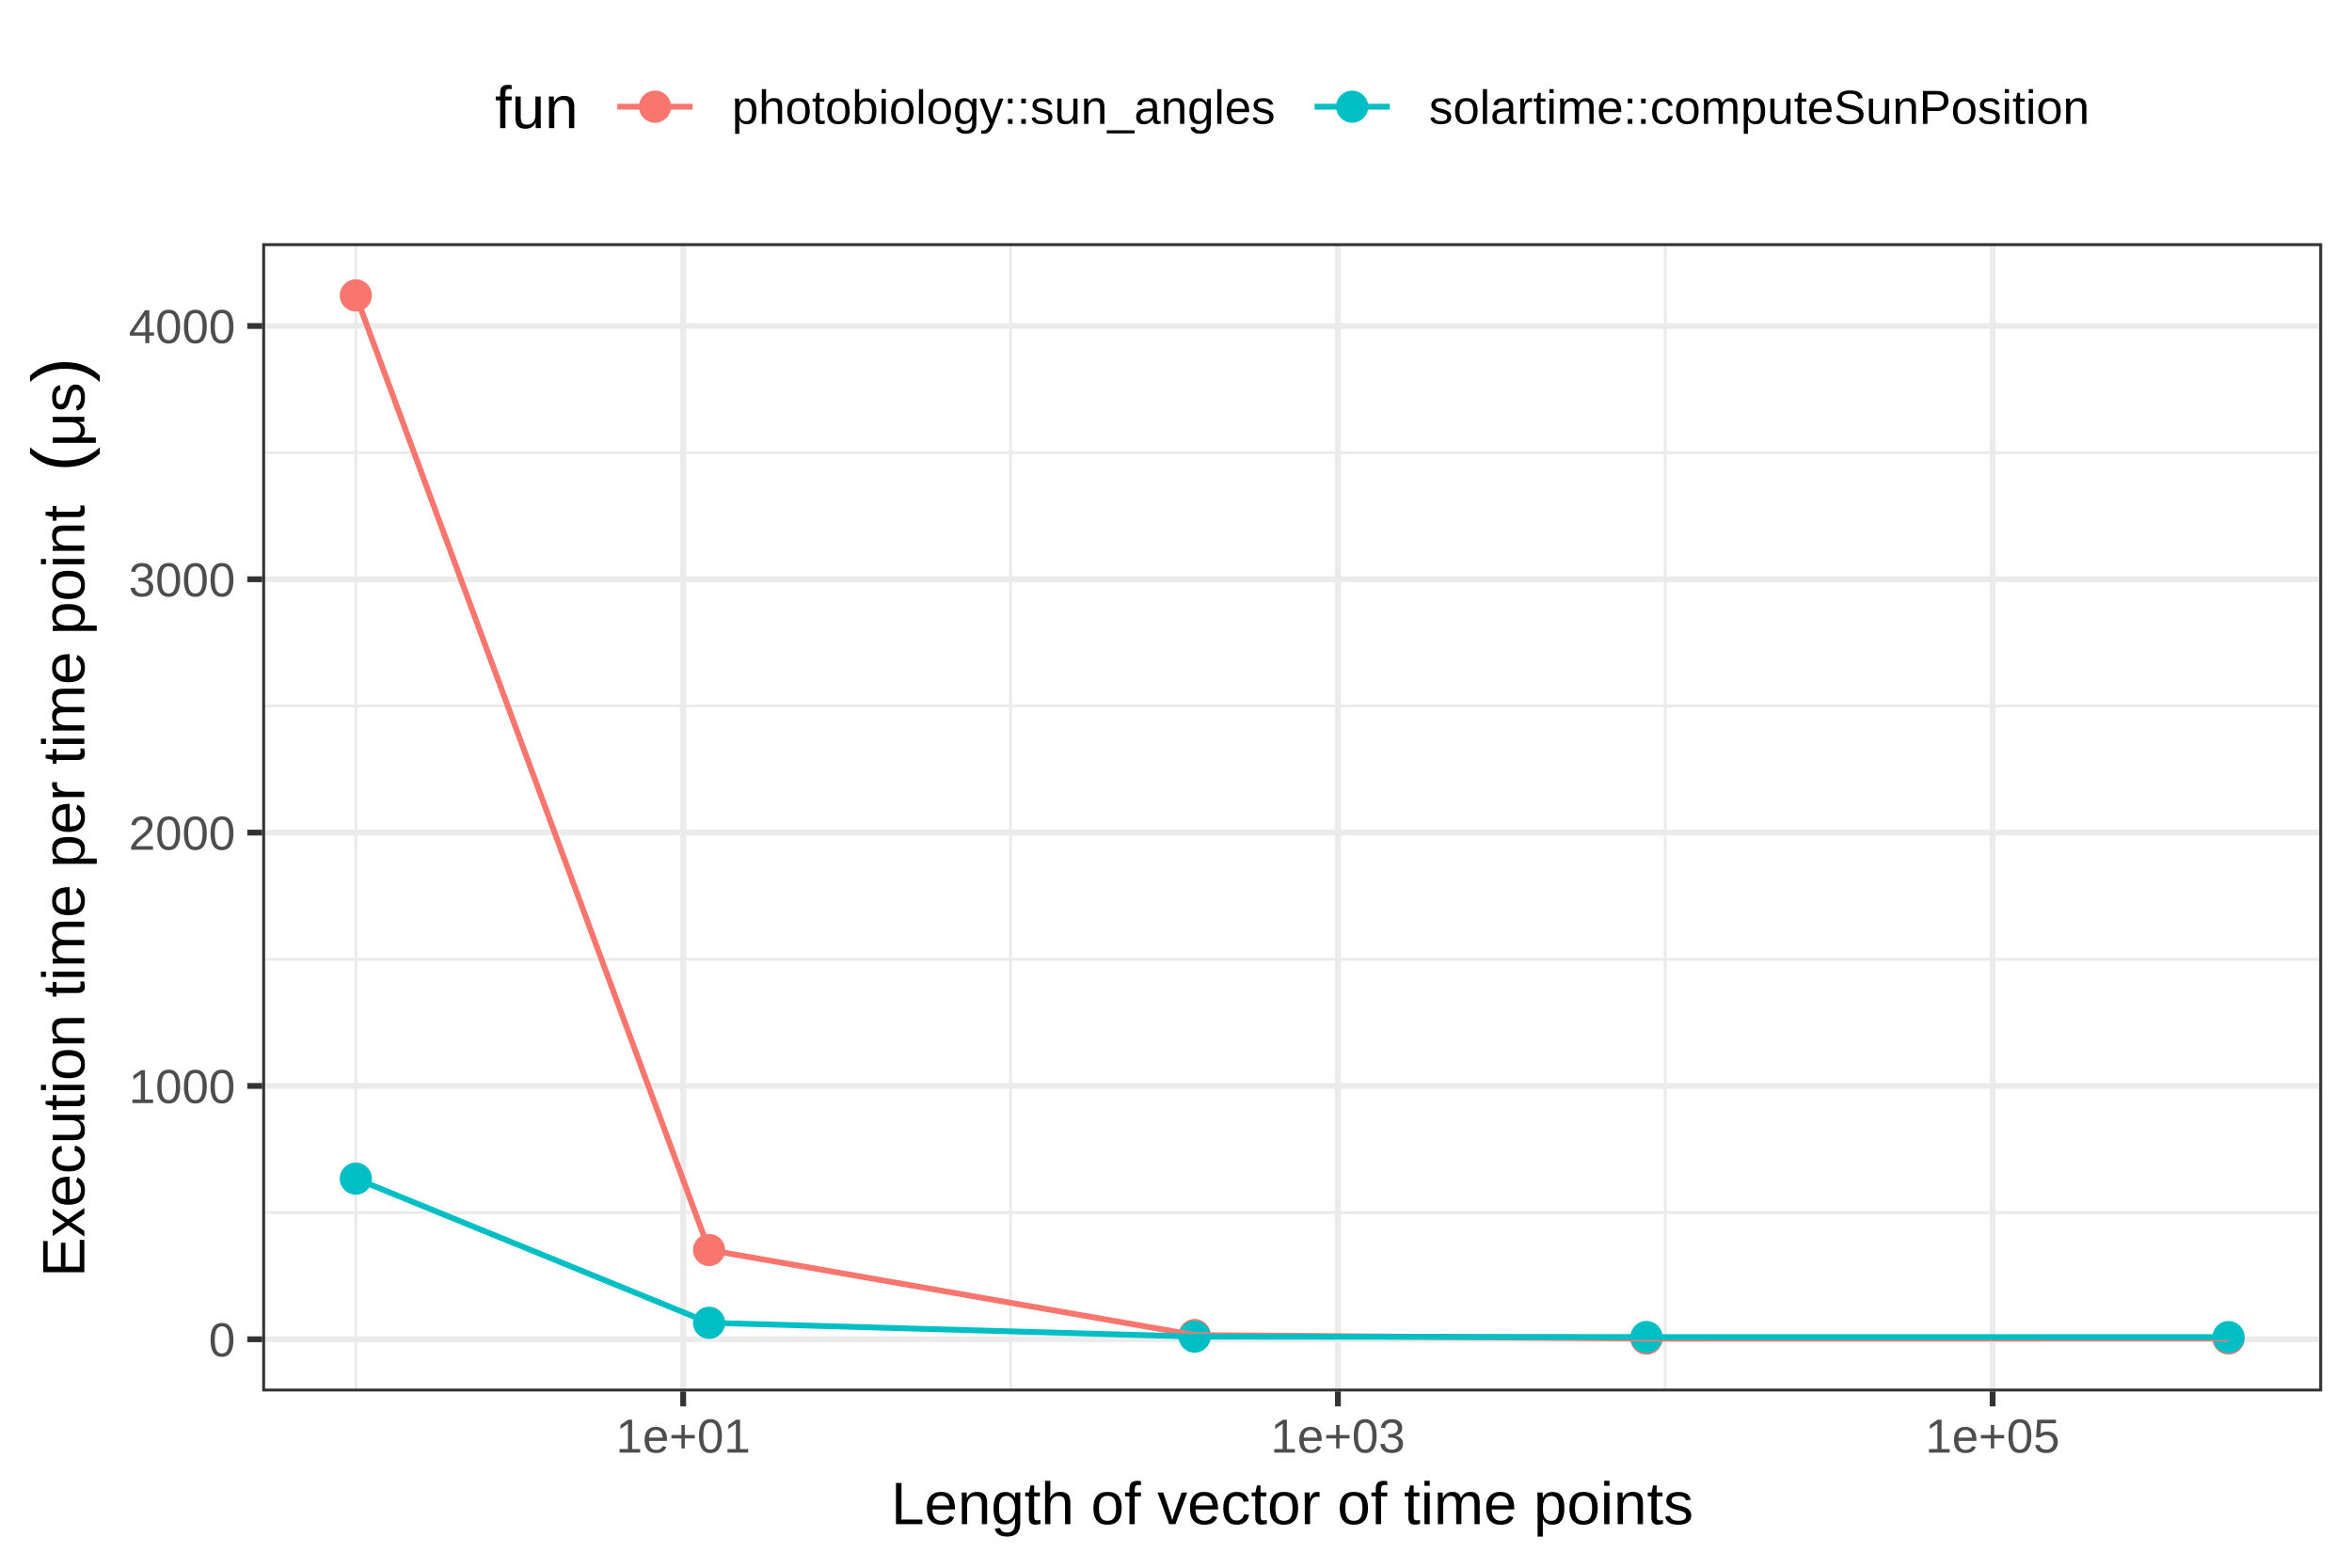
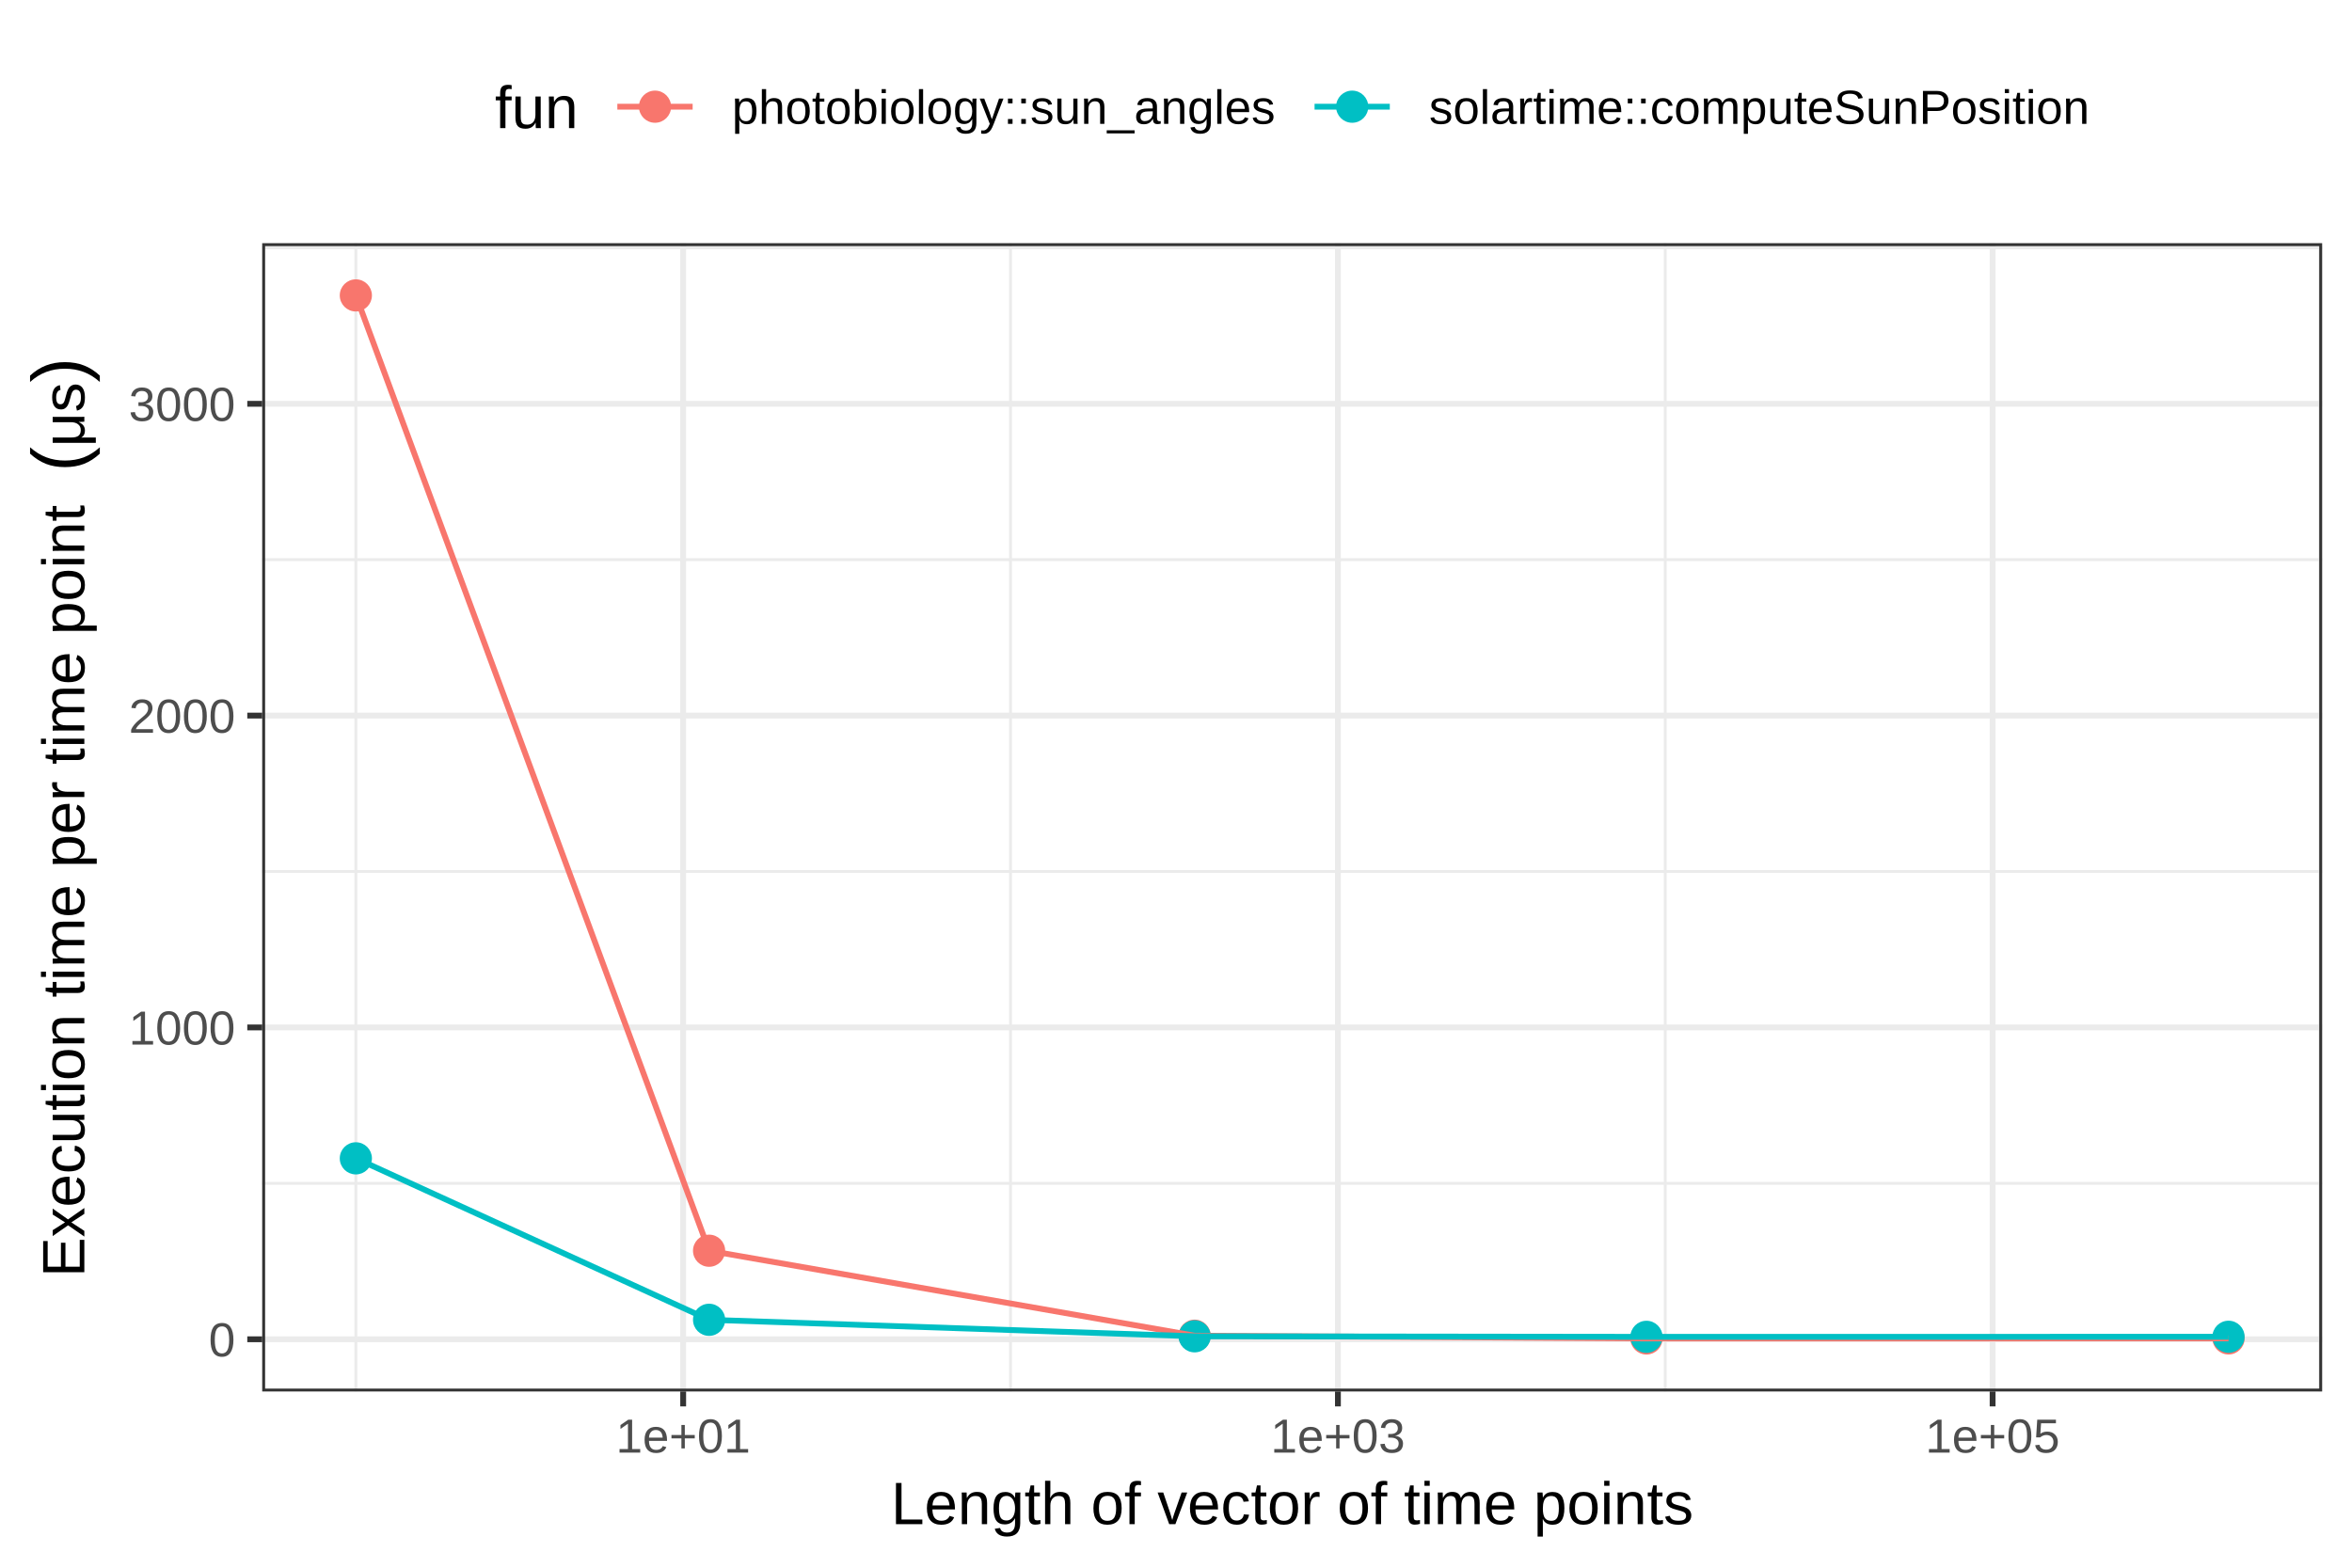
<svg xmlns="http://www.w3.org/2000/svg" viewBox="0 0 432.00 288.00">
  <defs>
    <style type="text/css">
-     line, polyline, path, rect, circle {
+     line, polyline, polygon, path, rect, circle {
      fill: none;
      stroke: #000000;
      stroke-linecap: round;
      stroke-linejoin: round;
      stroke-miterlimit: 10.00;
    }
  </style>
  </defs>
  <rect width="100%" height="100%" style="stroke: none; fill: #FFFFFF;" />
  <rect x="0.00" y="0.00" width="432.00" height="288.00" style="stroke-width: 1.07; stroke: #FFFFFF; fill: #FFFFFF;" />
  <defs>
-     <clipPath id="cpNDguMTU2N3w0MjYuNTIxfDI1NS42MjV8NDQuNjc3Mw==">
+     <clipPath id="cpNDguMTZ8NDI2LjUyfDI1NS42M3w0NC42OA==">
      <rect x="48.16" y="44.68" width="378.36" height="210.95" />
    </clipPath>
  </defs>
-   <rect x="48.16" y="44.68" width="378.36" height="210.95" style="stroke-width: 1.07; stroke: none; fill: #FFFFFF;" clip-path="url(#cpNDguMTU2N3w0MjYuNTIxfDI1NS42MjV8NDQuNjc3Mw==)" />
-   <polyline points="48.16,222.77 426.52,222.77 " style="stroke-width: 0.53; stroke: #EBEBEB; stroke-linecap: butt;" clip-path="url(#cpNDguMTU2N3w0MjYuNTIxfDI1NS42MjV8NDQuNjc3Mw==)" />
-   <polyline points="48.16,176.23 426.52,176.23 " style="stroke-width: 0.53; stroke: #EBEBEB; stroke-linecap: butt;" clip-path="url(#cpNDguMTU2N3w0MjYuNTIxfDI1NS42MjV8NDQuNjc3Mw==)" />
-   <polyline points="48.16,129.69 426.52,129.69 " style="stroke-width: 0.53; stroke: #EBEBEB; stroke-linecap: butt;" clip-path="url(#cpNDguMTU2N3w0MjYuNTIxfDI1NS42MjV8NDQuNjc3Mw==)" />
-   <polyline points="48.16,83.16 426.52,83.16 " style="stroke-width: 0.53; stroke: #EBEBEB; stroke-linecap: butt;" clip-path="url(#cpNDguMTU2N3w0MjYuNTIxfDI1NS42MjV8NDQuNjc3Mw==)" />
-   <polyline points="65.36,255.63 65.36,44.68 " style="stroke-width: 0.53; stroke: #EBEBEB; stroke-linecap: butt;" clip-path="url(#cpNDguMTU2N3w0MjYuNTIxfDI1NS42MjV8NDQuNjc3Mw==)" />
-   <polyline points="185.61,255.63 185.61,44.68 " style="stroke-width: 0.53; stroke: #EBEBEB; stroke-linecap: butt;" clip-path="url(#cpNDguMTU2N3w0MjYuNTIxfDI1NS42MjV8NDQuNjc3Mw==)" />
-   <polyline points="305.86,255.63 305.86,44.68 " style="stroke-width: 0.53; stroke: #EBEBEB; stroke-linecap: butt;" clip-path="url(#cpNDguMTU2N3w0MjYuNTIxfDI1NS42MjV8NDQuNjc3Mw==)" />
-   <polyline points="426.12,255.63 426.12,44.68 " style="stroke-width: 0.53; stroke: #EBEBEB; stroke-linecap: butt;" clip-path="url(#cpNDguMTU2N3w0MjYuNTIxfDI1NS42MjV8NDQuNjc3Mw==)" />
-   <polyline points="48.16,246.04 426.52,246.04 " style="stroke-width: 1.07; stroke: #EBEBEB; stroke-linecap: butt;" clip-path="url(#cpNDguMTU2N3w0MjYuNTIxfDI1NS42MjV8NDQuNjc3Mw==)" />
-   <polyline points="48.16,199.50 426.52,199.50 " style="stroke-width: 1.07; stroke: #EBEBEB; stroke-linecap: butt;" clip-path="url(#cpNDguMTU2N3w0MjYuNTIxfDI1NS42MjV8NDQuNjc3Mw==)" />
-   <polyline points="48.16,152.96 426.52,152.96 " style="stroke-width: 1.07; stroke: #EBEBEB; stroke-linecap: butt;" clip-path="url(#cpNDguMTU2N3w0MjYuNTIxfDI1NS42MjV8NDQuNjc3Mw==)" />
-   <polyline points="48.16,106.42 426.52,106.42 " style="stroke-width: 1.07; stroke: #EBEBEB; stroke-linecap: butt;" clip-path="url(#cpNDguMTU2N3w0MjYuNTIxfDI1NS42MjV8NDQuNjc3Mw==)" />
-   <polyline points="48.16,59.89 426.52,59.89 " style="stroke-width: 1.07; stroke: #EBEBEB; stroke-linecap: butt;" clip-path="url(#cpNDguMTU2N3w0MjYuNTIxfDI1NS42MjV8NDQuNjc3Mw==)" />
-   <polyline points="125.48,255.63 125.48,44.68 " style="stroke-width: 1.07; stroke: #EBEBEB; stroke-linecap: butt;" clip-path="url(#cpNDguMTU2N3w0MjYuNTIxfDI1NS42MjV8NDQuNjc3Mw==)" />
-   <polyline points="245.74,255.63 245.74,44.68 " style="stroke-width: 1.07; stroke: #EBEBEB; stroke-linecap: butt;" clip-path="url(#cpNDguMTU2N3w0MjYuNTIxfDI1NS42MjV8NDQuNjc3Mw==)" />
-   <polyline points="365.99,255.63 365.99,44.68 " style="stroke-width: 1.07; stroke: #EBEBEB; stroke-linecap: butt;" clip-path="url(#cpNDguMTU2N3w0MjYuNTIxfDI1NS42MjV8NDQuNjc3Mw==)" />
-   <circle cx="219.42" cy="245.26" r="1.95pt" style="stroke-width: 0.71; stroke: #F8766D; fill: #F8766D;" clip-path="url(#cpNDguMTU2N3w0MjYuNTIxfDI1NS42MjV8NDQuNjc3Mw==)" />
-   <circle cx="219.42" cy="245.55" r="1.95pt" style="stroke-width: 0.71; stroke: #00BFC4; fill: #00BFC4;" clip-path="url(#cpNDguMTU2N3w0MjYuNTIxfDI1NS42MjV8NDQuNjc3Mw==)" />
-   <circle cx="302.41" cy="245.92" r="1.95pt" style="stroke-width: 0.71; stroke: #F8766D; fill: #F8766D;" clip-path="url(#cpNDguMTU2N3w0MjYuNTIxfDI1NS42MjV8NDQuNjc3Mw==)" />
-   <circle cx="302.41" cy="245.63" r="1.95pt" style="stroke-width: 0.71; stroke: #00BFC4; fill: #00BFC4;" clip-path="url(#cpNDguMTU2N3w0MjYuNTIxfDI1NS42MjV8NDQuNjc3Mw==)" />
-   <circle cx="409.32" cy="245.90" r="1.95pt" style="stroke-width: 0.71; stroke: #F8766D; fill: #F8766D;" clip-path="url(#cpNDguMTU2N3w0MjYuNTIxfDI1NS42MjV8NDQuNjc3Mw==)" />
-   <circle cx="409.32" cy="245.64" r="1.95pt" style="stroke-width: 0.71; stroke: #00BFC4; fill: #00BFC4;" clip-path="url(#cpNDguMTU2N3w0MjYuNTIxfDI1NS42MjV8NDQuNjc3Mw==)" />
-   <circle cx="130.24" cy="229.64" r="1.95pt" style="stroke-width: 0.71; stroke: #F8766D; fill: #F8766D;" clip-path="url(#cpNDguMTU2N3w0MjYuNTIxfDI1NS42MjV8NDQuNjc3Mw==)" />
-   <circle cx="130.24" cy="243.01" r="1.95pt" style="stroke-width: 0.71; stroke: #00BFC4; fill: #00BFC4;" clip-path="url(#cpNDguMTU2N3w0MjYuNTIxfDI1NS42MjV8NDQuNjc3Mw==)" />
-   <circle cx="65.36" cy="54.27" r="1.95pt" style="stroke-width: 0.71; stroke: #F8766D; fill: #F8766D;" clip-path="url(#cpNDguMTU2N3w0MjYuNTIxfDI1NS42MjV8NDQuNjc3Mw==)" />
-   <circle cx="65.36" cy="216.53" r="1.95pt" style="stroke-width: 0.71; stroke: #00BFC4; fill: #00BFC4;" clip-path="url(#cpNDguMTU2N3w0MjYuNTIxfDI1NS42MjV8NDQuNjc3Mw==)" />
-   <polyline points="65.36,54.27 130.24,229.64 219.42,245.26 302.41,245.92 409.32,245.90 " style="stroke-width: 1.07; stroke: #F8766D; stroke-linecap: butt;" clip-path="url(#cpNDguMTU2N3w0MjYuNTIxfDI1NS42MjV8NDQuNjc3Mw==)" />
-   <polyline points="65.36,216.53 130.24,243.01 219.42,245.55 302.41,245.63 409.32,245.64 " style="stroke-width: 1.07; stroke: #00BFC4; stroke-linecap: butt;" clip-path="url(#cpNDguMTU2N3w0MjYuNTIxfDI1NS42MjV8NDQuNjc3Mw==)" />
-   <rect x="48.16" y="44.68" width="378.36" height="210.95" style="stroke-width: 1.07; stroke: #333333;" clip-path="url(#cpNDguMTU2N3w0MjYuNTIxfDI1NS42MjV8NDQuNjc3Mw==)" />
+   <rect x="48.16" y="44.68" width="378.36" height="210.95" style="stroke-width: 1.07; stroke: none; fill: #FFFFFF;" clip-path="url(#cpNDguMTZ8NDI2LjUyfDI1NS42M3w0NC42OA==)" />
+   <polyline points="48.16,217.39 426.52,217.39 " style="stroke-width: 0.53; stroke: #EBEBEB; stroke-linecap: butt;" clip-path="url(#cpNDguMTZ8NDI2LjUyfDI1NS42M3w0NC42OA==)" />
+   <polyline points="48.16,160.11 426.52,160.11 " style="stroke-width: 0.53; stroke: #EBEBEB; stroke-linecap: butt;" clip-path="url(#cpNDguMTZ8NDI2LjUyfDI1NS42M3w0NC42OA==)" />
+   <polyline points="48.16,102.82 426.52,102.82 " style="stroke-width: 0.53; stroke: #EBEBEB; stroke-linecap: butt;" clip-path="url(#cpNDguMTZ8NDI2LjUyfDI1NS42M3w0NC42OA==)" />
+   <polyline points="48.16,45.54 426.52,45.54 " style="stroke-width: 0.53; stroke: #EBEBEB; stroke-linecap: butt;" clip-path="url(#cpNDguMTZ8NDI2LjUyfDI1NS42M3w0NC42OA==)" />
+   <polyline points="65.36,255.63 65.36,44.68 " style="stroke-width: 0.53; stroke: #EBEBEB; stroke-linecap: butt;" clip-path="url(#cpNDguMTZ8NDI2LjUyfDI1NS42M3w0NC42OA==)" />
+   <polyline points="185.61,255.63 185.61,44.68 " style="stroke-width: 0.53; stroke: #EBEBEB; stroke-linecap: butt;" clip-path="url(#cpNDguMTZ8NDI2LjUyfDI1NS42M3w0NC42OA==)" />
+   <polyline points="305.86,255.63 305.86,44.68 " style="stroke-width: 0.53; stroke: #EBEBEB; stroke-linecap: butt;" clip-path="url(#cpNDguMTZ8NDI2LjUyfDI1NS42M3w0NC42OA==)" />
+   <polyline points="426.12,255.63 426.12,44.68 " style="stroke-width: 0.53; stroke: #EBEBEB; stroke-linecap: butt;" clip-path="url(#cpNDguMTZ8NDI2LjUyfDI1NS42M3w0NC42OA==)" />
+   <polyline points="48.16,246.04 426.52,246.04 " style="stroke-width: 1.07; stroke: #EBEBEB; stroke-linecap: butt;" clip-path="url(#cpNDguMTZ8NDI2LjUyfDI1NS42M3w0NC42OA==)" />
+   <polyline points="48.16,188.75 426.52,188.75 " style="stroke-width: 1.07; stroke: #EBEBEB; stroke-linecap: butt;" clip-path="url(#cpNDguMTZ8NDI2LjUyfDI1NS42M3w0NC42OA==)" />
+   <polyline points="48.16,131.46 426.52,131.46 " style="stroke-width: 1.07; stroke: #EBEBEB; stroke-linecap: butt;" clip-path="url(#cpNDguMTZ8NDI2LjUyfDI1NS42M3w0NC42OA==)" />
+   <polyline points="48.16,74.18 426.52,74.18 " style="stroke-width: 1.07; stroke: #EBEBEB; stroke-linecap: butt;" clip-path="url(#cpNDguMTZ8NDI2LjUyfDI1NS42M3w0NC42OA==)" />
+   <polyline points="125.48,255.63 125.48,44.68 " style="stroke-width: 1.07; stroke: #EBEBEB; stroke-linecap: butt;" clip-path="url(#cpNDguMTZ8NDI2LjUyfDI1NS42M3w0NC42OA==)" />
+   <polyline points="245.74,255.63 245.74,44.68 " style="stroke-width: 1.07; stroke: #EBEBEB; stroke-linecap: butt;" clip-path="url(#cpNDguMTZ8NDI2LjUyfDI1NS42M3w0NC42OA==)" />
+   <polyline points="365.99,255.63 365.99,44.68 " style="stroke-width: 1.07; stroke: #EBEBEB; stroke-linecap: butt;" clip-path="url(#cpNDguMTZ8NDI2LjUyfDI1NS42M3w0NC42OA==)" />
+   <circle cx="219.42" cy="245.38" r="1.95pt" style="stroke-width: 0.71; stroke: #F8766D; fill: #F8766D;" clip-path="url(#cpNDguMTZ8NDI2LjUyfDI1NS42M3w0NC42OA==)" />
+   <circle cx="219.42" cy="245.49" r="1.95pt" style="stroke-width: 0.71; stroke: #00BFC4; fill: #00BFC4;" clip-path="url(#cpNDguMTZ8NDI2LjUyfDI1NS42M3w0NC42OA==)" />
+   <circle cx="302.41" cy="245.89" r="1.95pt" style="stroke-width: 0.71; stroke: #F8766D; fill: #F8766D;" clip-path="url(#cpNDguMTZ8NDI2LjUyfDI1NS42M3w0NC42OA==)" />
+   <circle cx="302.41" cy="245.59" r="1.95pt" style="stroke-width: 0.71; stroke: #00BFC4; fill: #00BFC4;" clip-path="url(#cpNDguMTZ8NDI2LjUyfDI1NS42M3w0NC42OA==)" />
+   <circle cx="409.32" cy="245.88" r="1.95pt" style="stroke-width: 0.71; stroke: #F8766D; fill: #F8766D;" clip-path="url(#cpNDguMTZ8NDI2LjUyfDI1NS42M3w0NC42OA==)" />
+   <circle cx="409.32" cy="245.58" r="1.95pt" style="stroke-width: 0.71; stroke: #00BFC4; fill: #00BFC4;" clip-path="url(#cpNDguMTZ8NDI2LjUyfDI1NS42M3w0NC42OA==)" />
+   <circle cx="130.24" cy="229.77" r="1.95pt" style="stroke-width: 0.71; stroke: #F8766D; fill: #F8766D;" clip-path="url(#cpNDguMTZ8NDI2LjUyfDI1NS42M3w0NC42OA==)" />
+   <circle cx="130.24" cy="242.46" r="1.95pt" style="stroke-width: 0.71; stroke: #00BFC4; fill: #00BFC4;" clip-path="url(#cpNDguMTZ8NDI2LjUyfDI1NS42M3w0NC42OA==)" />
+   <circle cx="65.36" cy="54.27" r="1.95pt" style="stroke-width: 0.71; stroke: #F8766D; fill: #F8766D;" clip-path="url(#cpNDguMTZ8NDI2LjUyfDI1NS42M3w0NC42OA==)" />
+   <circle cx="65.36" cy="212.80" r="1.95pt" style="stroke-width: 0.71; stroke: #00BFC4; fill: #00BFC4;" clip-path="url(#cpNDguMTZ8NDI2LjUyfDI1NS42M3w0NC42OA==)" />
+   <polyline points="65.36,54.27 130.24,229.77 219.42,245.38 302.41,245.89 409.32,245.88 " style="stroke-width: 1.07; stroke: #F8766D; stroke-linecap: butt;" clip-path="url(#cpNDguMTZ8NDI2LjUyfDI1NS42M3w0NC42OA==)" />
+   <polyline points="65.36,212.80 130.24,242.46 219.42,245.49 302.41,245.59 409.32,245.58 " style="stroke-width: 1.07; stroke: #00BFC4; stroke-linecap: butt;" clip-path="url(#cpNDguMTZ8NDI2LjUyfDI1NS42M3w0NC42OA==)" />
+   <rect x="48.16" y="44.68" width="378.36" height="210.95" style="stroke-width: 1.07; stroke: #333333;" clip-path="url(#cpNDguMTZ8NDI2LjUyfDI1NS42M3w0NC42OA==)" />
  <defs>
-     <clipPath id="cpMHw0MzJ8Mjg4fDA=">
+     <clipPath id="cpMC4wMHw0MzIuMDB8Mjg4LjAwfDAuMDA=">
      <rect x="0.00" y="0.00" width="432.00" height="288.00" />
    </clipPath>
  </defs>
-   <g clip-path="url(#cpMHw0MzJ8Mjg4fDA=)">
+   <g clip-path="url(#cpMC4wMHw0MzIuMDB8Mjg4LjAwfDAuMDA=)">
    <text x="38.33" y="249.19" style="font-size: 8.80px; fill: #4D4D4D; font-family: Arial;" textLength="4.89px" lengthAdjust="spacingAndGlyphs">0</text>
  </g>
-   <g clip-path="url(#cpMHw0MzJ8Mjg4fDA=)">
-     <text x="23.65" y="202.65" style="font-size: 8.80px; fill: #4D4D4D; font-family: Arial;" textLength="19.58px" lengthAdjust="spacingAndGlyphs">1000</text>
+   <g clip-path="url(#cpMC4wMHw0MzIuMDB8Mjg4LjAwfDAuMDA=)">
+     <text x="23.65" y="191.90" style="font-size: 8.80px; fill: #4D4D4D; font-family: Arial;" textLength="19.58px" lengthAdjust="spacingAndGlyphs">1000</text>
  </g>
-   <g clip-path="url(#cpMHw0MzJ8Mjg4fDA=)">
-     <text x="23.65" y="156.11" style="font-size: 8.80px; fill: #4D4D4D; font-family: Arial;" textLength="19.58px" lengthAdjust="spacingAndGlyphs">2000</text>
+   <g clip-path="url(#cpMC4wMHw0MzIuMDB8Mjg4LjAwfDAuMDA=)">
+     <text x="23.65" y="134.61" style="font-size: 8.80px; fill: #4D4D4D; font-family: Arial;" textLength="19.58px" lengthAdjust="spacingAndGlyphs">2000</text>
  </g>
-   <g clip-path="url(#cpMHw0MzJ8Mjg4fDA=)">
-     <text x="23.65" y="109.57" style="font-size: 8.80px; fill: #4D4D4D; font-family: Arial;" textLength="19.58px" lengthAdjust="spacingAndGlyphs">3000</text>
+   <g clip-path="url(#cpMC4wMHw0MzIuMDB8Mjg4LjAwfDAuMDA=)">
+     <text x="23.65" y="77.33" style="font-size: 8.80px; fill: #4D4D4D; font-family: Arial;" textLength="19.58px" lengthAdjust="spacingAndGlyphs">3000</text>
  </g>
-   <g clip-path="url(#cpMHw0MzJ8Mjg4fDA=)">
-     <text x="23.65" y="63.04" style="font-size: 8.80px; fill: #4D4D4D; font-family: Arial;" textLength="19.58px" lengthAdjust="spacingAndGlyphs">4000</text>
-   </g>
-   <polyline points="45.42,246.04 48.16,246.04 " style="stroke-width: 1.07; stroke: #333333; stroke-linecap: butt;" clip-path="url(#cpMHw0MzJ8Mjg4fDA=)" />
-   <polyline points="45.42,199.50 48.16,199.50 " style="stroke-width: 1.07; stroke: #333333; stroke-linecap: butt;" clip-path="url(#cpMHw0MzJ8Mjg4fDA=)" />
-   <polyline points="45.42,152.96 48.16,152.96 " style="stroke-width: 1.07; stroke: #333333; stroke-linecap: butt;" clip-path="url(#cpMHw0MzJ8Mjg4fDA=)" />
-   <polyline points="45.42,106.42 48.16,106.42 " style="stroke-width: 1.07; stroke: #333333; stroke-linecap: butt;" clip-path="url(#cpMHw0MzJ8Mjg4fDA=)" />
-   <polyline points="45.42,59.89 48.16,59.89 " style="stroke-width: 1.07; stroke: #333333; stroke-linecap: butt;" clip-path="url(#cpMHw0MzJ8Mjg4fDA=)" />
-   <polyline points="125.48,258.37 125.48,255.63 " style="stroke-width: 1.07; stroke: #333333; stroke-linecap: butt;" clip-path="url(#cpMHw0MzJ8Mjg4fDA=)" />
-   <polyline points="245.74,258.37 245.74,255.63 " style="stroke-width: 1.07; stroke: #333333; stroke-linecap: butt;" clip-path="url(#cpMHw0MzJ8Mjg4fDA=)" />
-   <polyline points="365.99,258.37 365.99,255.63 " style="stroke-width: 1.07; stroke: #333333; stroke-linecap: butt;" clip-path="url(#cpMHw0MzJ8Mjg4fDA=)" />
-   <g clip-path="url(#cpMHw0MzJ8Mjg4fDA=)">
+   <polyline points="45.42,246.04 48.16,246.04 " style="stroke-width: 1.07; stroke: #333333; stroke-linecap: butt;" clip-path="url(#cpMC4wMHw0MzIuMDB8Mjg4LjAwfDAuMDA=)" />
+   <polyline points="45.42,188.75 48.16,188.75 " style="stroke-width: 1.07; stroke: #333333; stroke-linecap: butt;" clip-path="url(#cpMC4wMHw0MzIuMDB8Mjg4LjAwfDAuMDA=)" />
+   <polyline points="45.42,131.46 48.16,131.46 " style="stroke-width: 1.07; stroke: #333333; stroke-linecap: butt;" clip-path="url(#cpMC4wMHw0MzIuMDB8Mjg4LjAwfDAuMDA=)" />
+   <polyline points="45.42,74.18 48.16,74.18 " style="stroke-width: 1.07; stroke: #333333; stroke-linecap: butt;" clip-path="url(#cpMC4wMHw0MzIuMDB8Mjg4LjAwfDAuMDA=)" />
+   <polyline points="125.48,258.37 125.48,255.63 " style="stroke-width: 1.07; stroke: #333333; stroke-linecap: butt;" clip-path="url(#cpMC4wMHw0MzIuMDB8Mjg4LjAwfDAuMDA=)" />
+   <polyline points="245.74,258.37 245.74,255.63 " style="stroke-width: 1.07; stroke: #333333; stroke-linecap: butt;" clip-path="url(#cpMC4wMHw0MzIuMDB8Mjg4LjAwfDAuMDA=)" />
+   <polyline points="365.99,258.37 365.99,255.63 " style="stroke-width: 1.07; stroke: #333333; stroke-linecap: butt;" clip-path="url(#cpMC4wMHw0MzIuMDB8Mjg4LjAwfDAuMDA=)" />
+   <g clip-path="url(#cpMC4wMHw0MzIuMDB8Mjg4LjAwfDAuMDA=)">
    <text x="113.12" y="266.86" style="font-size: 8.80px; fill: #4D4D4D; font-family: Arial;" textLength="24.72px" lengthAdjust="spacingAndGlyphs">1e+01</text>
  </g>
-   <g clip-path="url(#cpMHw0MzJ8Mjg4fDA=)">
+   <g clip-path="url(#cpMC4wMHw0MzIuMDB8Mjg4LjAwfDAuMDA=)">
    <text x="233.38" y="266.86" style="font-size: 8.80px; fill: #4D4D4D; font-family: Arial;" textLength="24.72px" lengthAdjust="spacingAndGlyphs">1e+03</text>
  </g>
-   <g clip-path="url(#cpMHw0MzJ8Mjg4fDA=)">
+   <g clip-path="url(#cpMC4wMHw0MzIuMDB8Mjg4LjAwfDAuMDA=)">
    <text x="353.63" y="266.86" style="font-size: 8.80px; fill: #4D4D4D; font-family: Arial;" textLength="24.72px" lengthAdjust="spacingAndGlyphs">1e+05</text>
  </g>
-   <g clip-path="url(#cpMHw0MzJ8Mjg4fDA=)">
+   <g clip-path="url(#cpMC4wMHw0MzIuMDB8Mjg4LjAwfDAuMDA=)">
    <text x="163.66" y="280.00" style="font-size: 11.00px; font-family: Arial;" textLength="147.36px" lengthAdjust="spacingAndGlyphs">Length of vector of time points</text>
  </g>
-   <g clip-path="url(#cpMHw0MzJ8Mjg4fDA=)">
+   <g clip-path="url(#cpMC4wMHw0MzIuMDB8Mjg4LjAwfDAuMDA=)">
    <text transform="translate(15.49,234.63) rotate(-90)" style="font-size: 11.00px; font-family: Arial;" textLength="141.85px" lengthAdjust="spacingAndGlyphs">Execution time per time point</text>
  </g>
-   <g clip-path="url(#cpMHw0MzJ8Mjg4fDA=)">
+   <g clip-path="url(#cpMC4wMHw0MzIuMDB8Mjg4LjAwfDAuMDA=)">
    <text transform="translate(15.49,92.78) rotate(-90)" style="font-size: 11.00px; font-family: Arial;" textLength="3.06px" lengthAdjust="spacingAndGlyphs"> </text>
  </g>
-   <g clip-path="url(#cpMHw0MzJ8Mjg4fDA=)">
+   <g clip-path="url(#cpMC4wMHw0MzIuMDB8Mjg4LjAwfDAuMDA=)">
    <text transform="translate(15.49,89.73) rotate(-90)" style="font-size: 11.00px; font-family: Arial;" textLength="3.06px" lengthAdjust="spacingAndGlyphs"> </text>
  </g>
-   <g clip-path="url(#cpMHw0MzJ8Mjg4fDA=)">
+   <g clip-path="url(#cpMC4wMHw0MzIuMDB8Mjg4LjAwfDAuMDA=)">
    <text transform="translate(15.49,86.67) rotate(-90)" style="font-size: 13.75px; font-family: Arial;" textLength="4.58px" lengthAdjust="spacingAndGlyphs">(</text>
  </g>
-   <g clip-path="url(#cpMHw0MzJ8Mjg4fDA=)">
+   <g clip-path="url(#cpMC4wMHw0MzIuMDB8Mjg4LjAwfDAuMDA=)">
    <text transform="translate(15.49,82.09) rotate(-90)" style="font-size: 11.00px; font-family: Arial;" textLength="6.34px" lengthAdjust="spacingAndGlyphs">μ</text>
  </g>
-   <g clip-path="url(#cpMHw0MzJ8Mjg4fDA=)">
+   <g clip-path="url(#cpMC4wMHw0MzIuMDB8Mjg4LjAwfDAuMDA=)">
    <text transform="translate(15.49,75.75) rotate(-90)" style="font-size: 11.00px; font-family: Arial;" textLength="5.50px" lengthAdjust="spacingAndGlyphs">s</text>
  </g>
-   <g clip-path="url(#cpMHw0MzJ8Mjg4fDA=)">
+   <g clip-path="url(#cpMC4wMHw0MzIuMDB8Mjg4LjAwfDAuMDA=)">
    <text transform="translate(15.49,70.25) rotate(-90)" style="font-size: 13.75px; font-family: Arial;" textLength="4.58px" lengthAdjust="spacingAndGlyphs">)</text>
  </g>
-   <rect x="85.42" y="5.48" width="303.85" height="28.24" style="stroke-width: 1.07; stroke: none; fill: #FFFFFF;" clip-path="url(#cpMHw0MzJ8Mjg4fDA=)" />
-   <g clip-path="url(#cpMHw0MzJ8Mjg4fDA=)">
+   <rect x="85.42" y="5.48" width="303.85" height="28.24" style="stroke-width: 1.07; stroke: none; fill: #FFFFFF;" clip-path="url(#cpMC4wMHw0MzIuMDB8Mjg4LjAwfDAuMDA=)" />
+   <g clip-path="url(#cpMC4wMHw0MzIuMDB8Mjg4LjAwfDAuMDA=)">
    <text x="90.90" y="23.54" style="font-size: 11.00px; font-family: Arial;" textLength="15.29px" lengthAdjust="spacingAndGlyphs">fun</text>
  </g>
-   <rect x="111.67" y="10.96" width="17.28" height="17.28" style="stroke-width: 1.07; stroke: none; fill: #FFFFFF;" clip-path="url(#cpMHw0MzJ8Mjg4fDA=)" />
-   <circle cx="120.31" cy="19.60" r="1.95pt" style="stroke-width: 0.71; stroke: #F8766D; fill: #F8766D;" clip-path="url(#cpMHw0MzJ8Mjg4fDA=)" />
-   <line x1="113.39" y1="19.60" x2="127.22" y2="19.60" style="stroke-width: 1.07; stroke: #F8766D; stroke-linecap: butt;" clip-path="url(#cpMHw0MzJ8Mjg4fDA=)" />
-   <rect x="239.72" y="10.96" width="17.28" height="17.28" style="stroke-width: 1.07; stroke: none; fill: #FFFFFF;" clip-path="url(#cpMHw0MzJ8Mjg4fDA=)" />
-   <circle cx="248.36" cy="19.60" r="1.95pt" style="stroke-width: 0.71; stroke: #00BFC4; fill: #00BFC4;" clip-path="url(#cpMHw0MzJ8Mjg4fDA=)" />
-   <line x1="241.45" y1="19.60" x2="255.27" y2="19.60" style="stroke-width: 1.07; stroke: #00BFC4; stroke-linecap: butt;" clip-path="url(#cpMHw0MzJ8Mjg4fDA=)" />
-   <g clip-path="url(#cpMHw0MzJ8Mjg4fDA=)">
+   <rect x="111.67" y="10.96" width="17.28" height="17.28" style="stroke-width: 1.07; stroke: none; fill: #FFFFFF;" clip-path="url(#cpMC4wMHw0MzIuMDB8Mjg4LjAwfDAuMDA=)" />
+   <circle cx="120.31" cy="19.60" r="1.95pt" style="stroke-width: 0.71; stroke: #F8766D; fill: #F8766D;" clip-path="url(#cpMC4wMHw0MzIuMDB8Mjg4LjAwfDAuMDA=)" />
+   <line x1="113.39" y1="19.60" x2="127.22" y2="19.60" style="stroke-width: 1.07; stroke: #F8766D; stroke-linecap: butt;" clip-path="url(#cpMC4wMHw0MzIuMDB8Mjg4LjAwfDAuMDA=)" />
+   <rect x="239.72" y="10.96" width="17.28" height="17.28" style="stroke-width: 1.07; stroke: none; fill: #FFFFFF;" clip-path="url(#cpMC4wMHw0MzIuMDB8Mjg4LjAwfDAuMDA=)" />
+   <circle cx="248.36" cy="19.60" r="1.95pt" style="stroke-width: 0.71; stroke: #00BFC4; fill: #00BFC4;" clip-path="url(#cpMC4wMHw0MzIuMDB8Mjg4LjAwfDAuMDA=)" />
+   <line x1="241.45" y1="19.60" x2="255.27" y2="19.60" style="stroke-width: 1.07; stroke: #00BFC4; stroke-linecap: butt;" clip-path="url(#cpMC4wMHw0MzIuMDB8Mjg4LjAwfDAuMDA=)" />
+   <g clip-path="url(#cpMC4wMHw0MzIuMDB8Mjg4LjAwfDAuMDA=)">
    <text x="134.43" y="22.75" style="font-size: 8.80px; font-family: Arial;" textLength="99.81px" lengthAdjust="spacingAndGlyphs">photobiology::sun_angles</text>
  </g>
-   <g clip-path="url(#cpMHw0MzJ8Mjg4fDA=)">
+   <g clip-path="url(#cpMC4wMHw0MzIuMDB8Mjg4LjAwfDAuMDA=)">
    <text x="262.48" y="22.75" style="font-size: 8.80px; font-family: Arial;" textLength="121.31px" lengthAdjust="spacingAndGlyphs">solartime::computeSunPosition</text>
  </g>
</svg>
